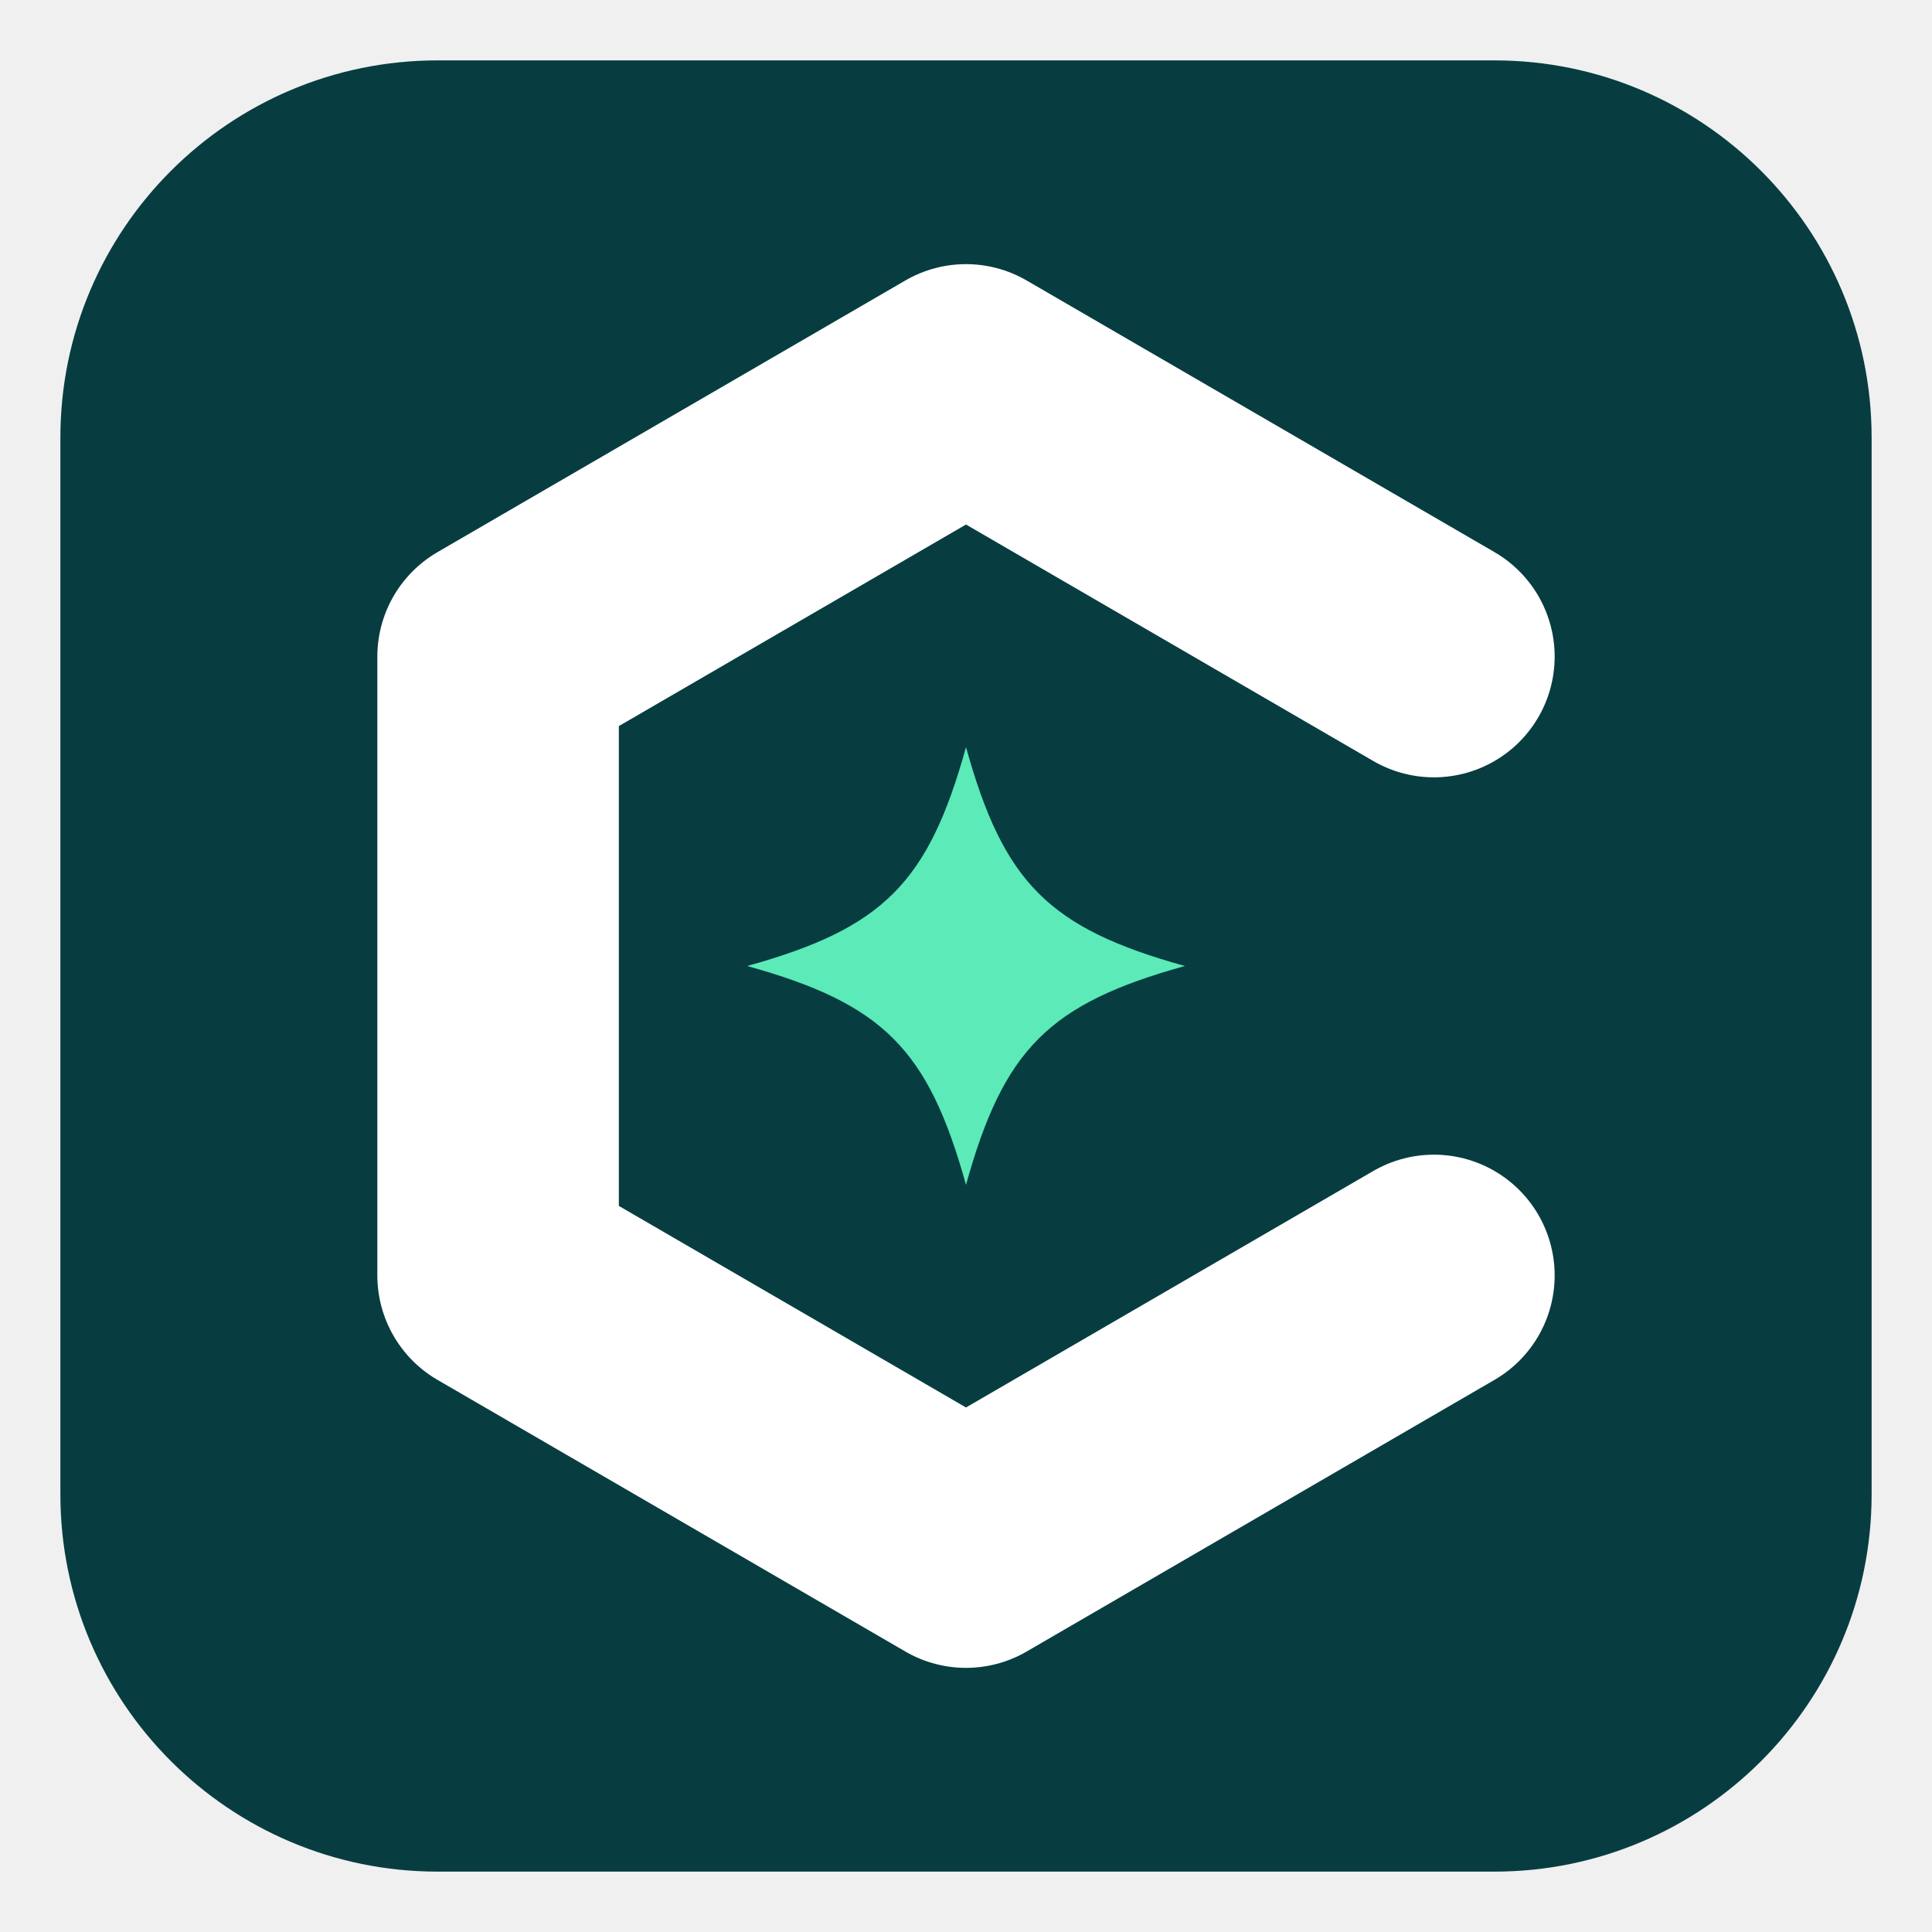
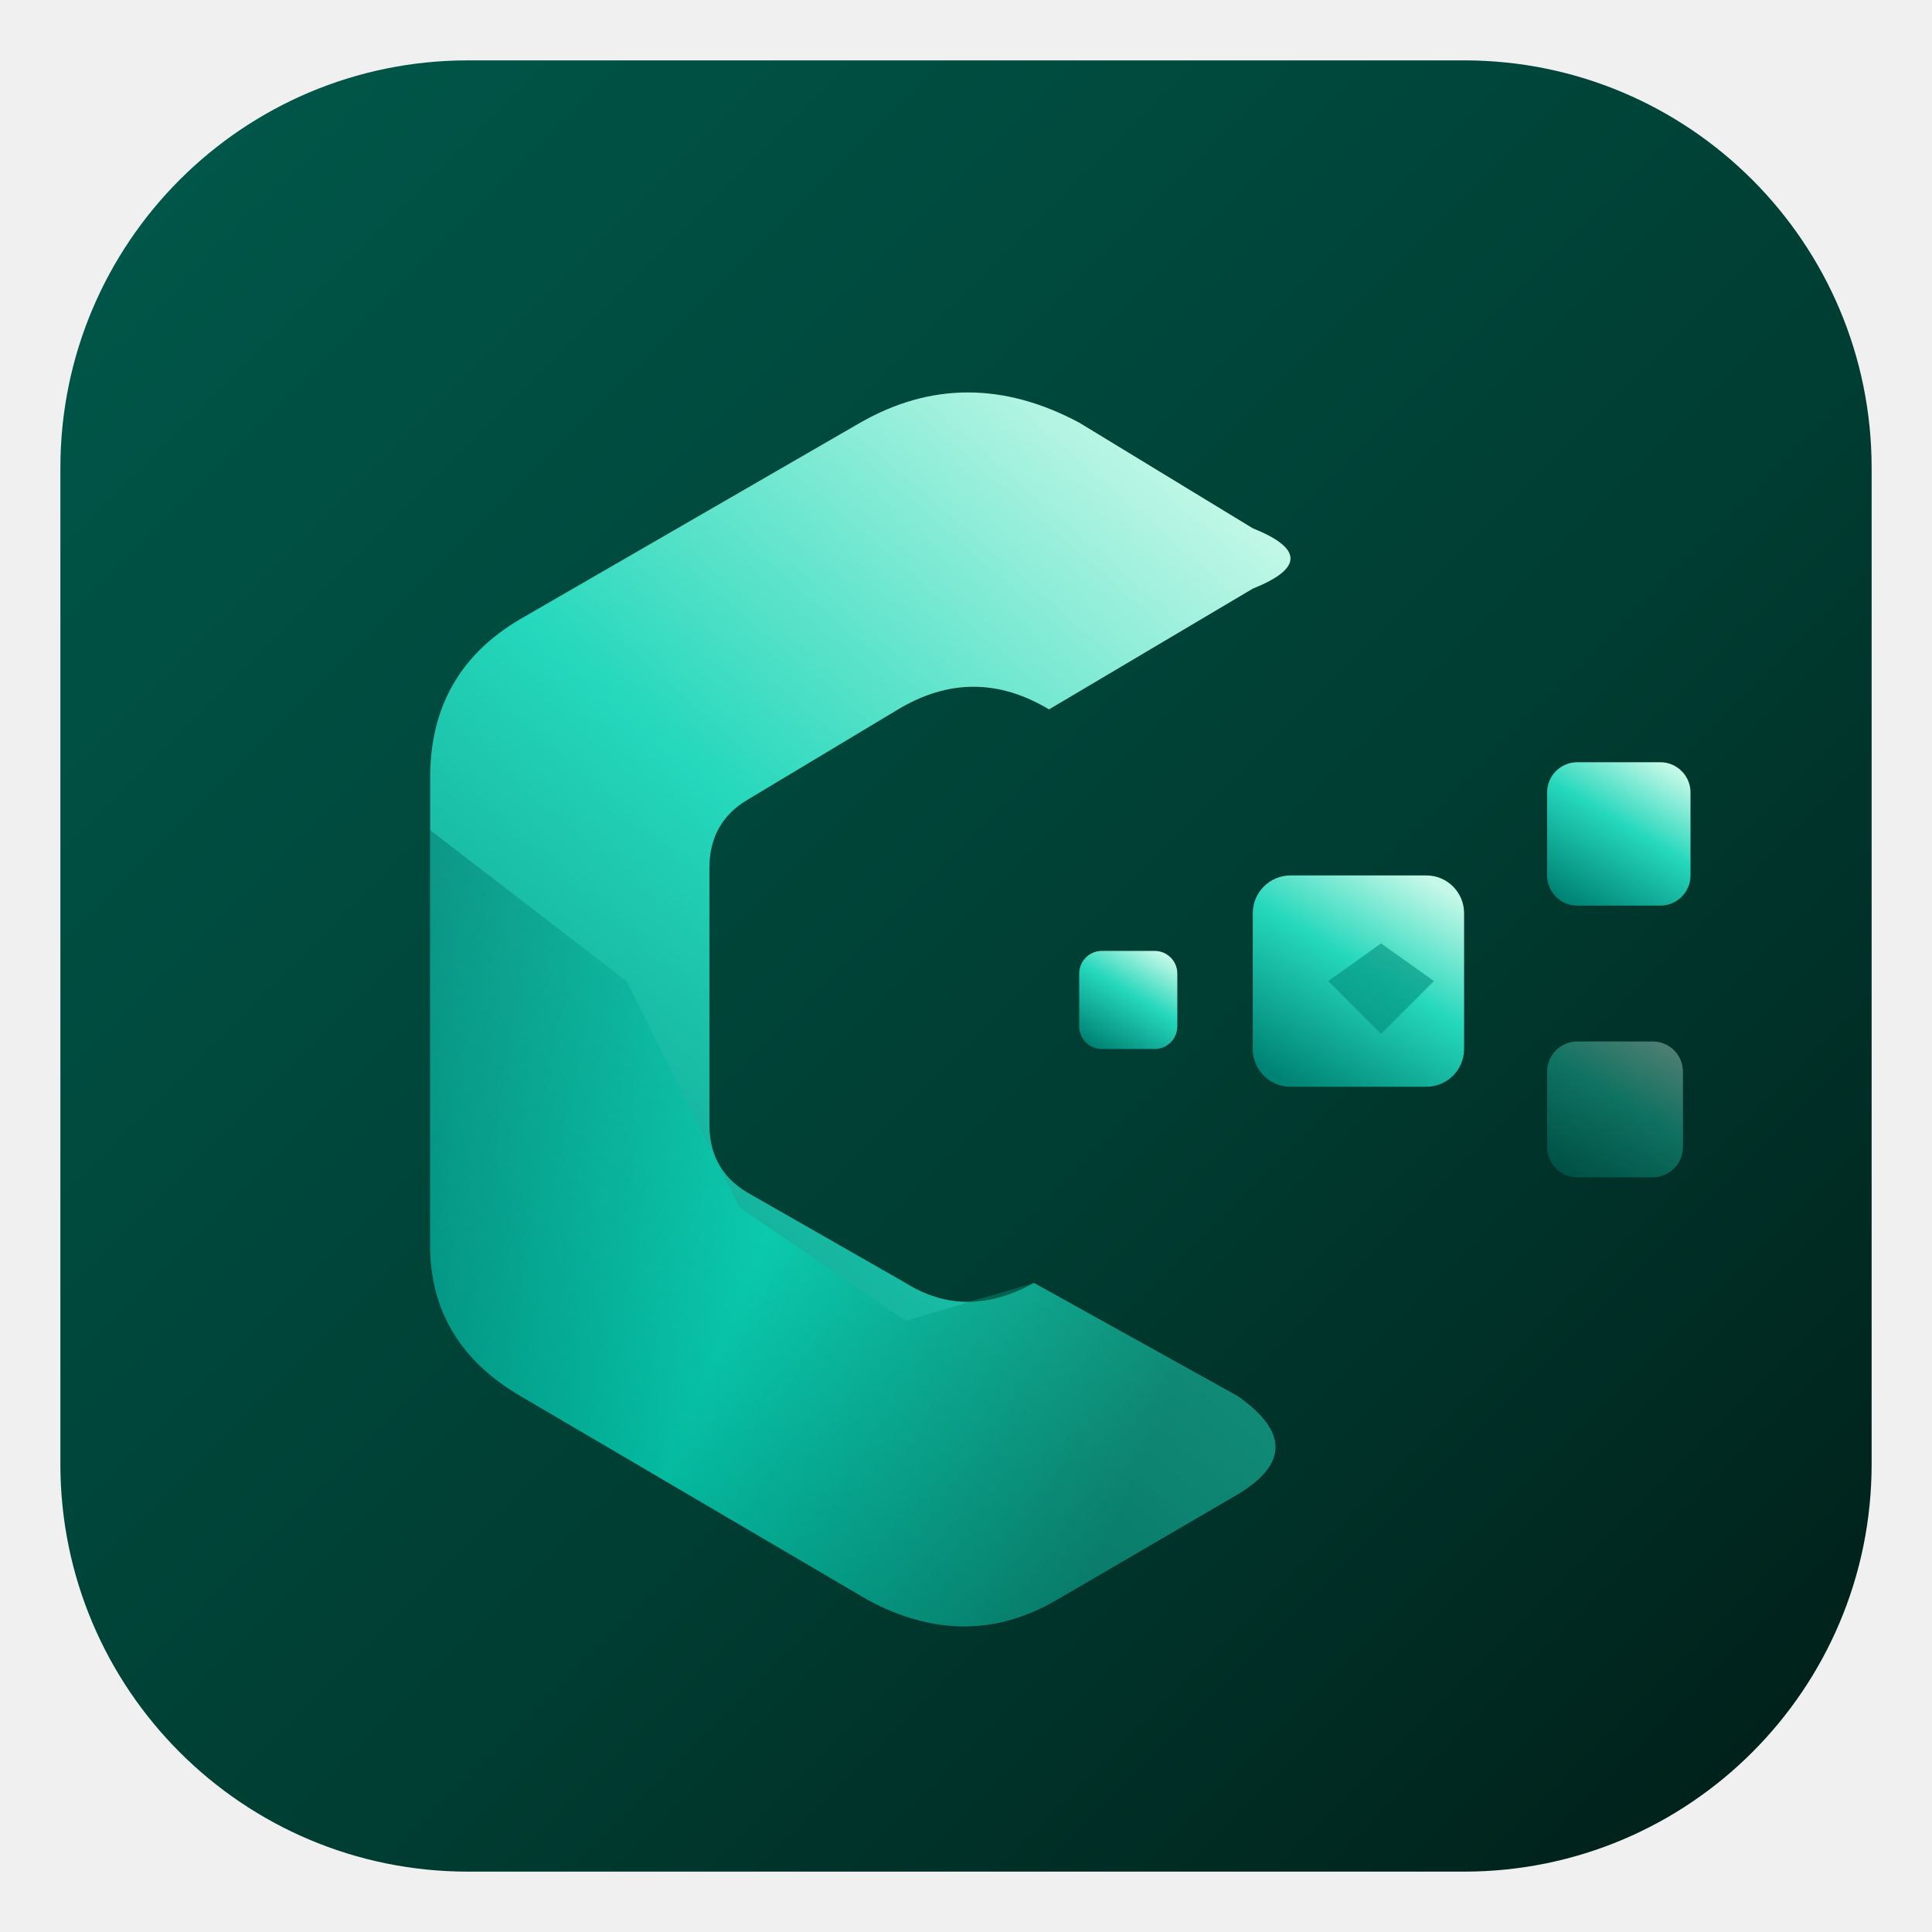
<svg xmlns="http://www.w3.org/2000/svg" width="256" height="256" viewBox="0 0 256 256">
-   <rect x="8" y="8" width="240" height="240" rx="50" fill="#073D40" />
-   <path d="M190 87L128 51L66 87V169L128 205L190 169" fill="none" stroke="#FFFFFF" stroke-width="32" stroke-linecap="round" stroke-linejoin="round" />
-   <path d="M128 99C133 117 139 123 157 128C139 133 133 139 128 157C123 139 117 133 99 128C117 123 123 117 128 99Z" fill="#5BEAB8" />
+   <defs>
+     <linearGradient id="bg" x2="1" y2="1">
+       <stop stop-color="#00594b" />
+       <stop offset=".58" stop-color="#003d32" />
+       <stop offset="1" stop-color="#001d17" />
+     </linearGradient>
+     <linearGradient id="mark" x1=".8" y1="0" x2=".2" y2="1" gradientUnits="objectBoundingBox">
+       <stop stop-color="#c5f8e7" />
+       <stop offset=".44" stop-color="#25d8bc" />
+       <stop offset="1" stop-color="#008375" />
+     </linearGradient>
+     <linearGradient id="facet" x2="1" y2=".4">
+       <stop stop-color="#006e65" />
+       <stop offset=".52" stop-color="#00e2bd" />
+       <stop offset="1" stop-color="#004638" />
+     </linearGradient>
+     <linearGradient id="gold" x2=".3" y2="1">
+       <stop stop-color="#ffe7a5" />
+       <stop offset=".5" stop-color="#ffd475" />
+       <stop offset="1" stop-color="#d89b20" />
+     </linearGradient>
+   </defs>
+   <rect x="8" y="8" width="240" height="240" rx="54" fill="url(#bg)" />
+   <path d="m166 70-23-14q-15-8-29 0L69 82Q57 89 57 103v62q0 13 12 20l46 27q13 7 25 0l24-14q10-6 0-13l-27-15q-9 5-17 0l-21-12q-5-3-5-9v-34q0-6 5-9l20-12q10-6 20 0l27-16q10-4 0-8Z" fill="url(#mark)" />
+   <path d="M57 110v55q0 13 12 20l46 27q13 7 25 0l24-14q10-6 0-13l-27-15-17 5-22-15-15-30Z" fill="url(#facet)" opacity=".48" />
+   <g fill="url(#mark)">
+     <rect x="143" y="126" width="13" height="13" rx="3" />
+     <rect x="166" y="116" width="28" height="28" rx="5" />
+     <rect x="205" y="101" width="19" height="19" rx="4" />
+     <rect x="205" y="138" width="18" height="18" rx="4" opacity=".38" />
+   </g>
+   <path d="m176 130 7-5 7 5-7 7Z" fill="#008d7c" opacity=".6" />
</svg>
